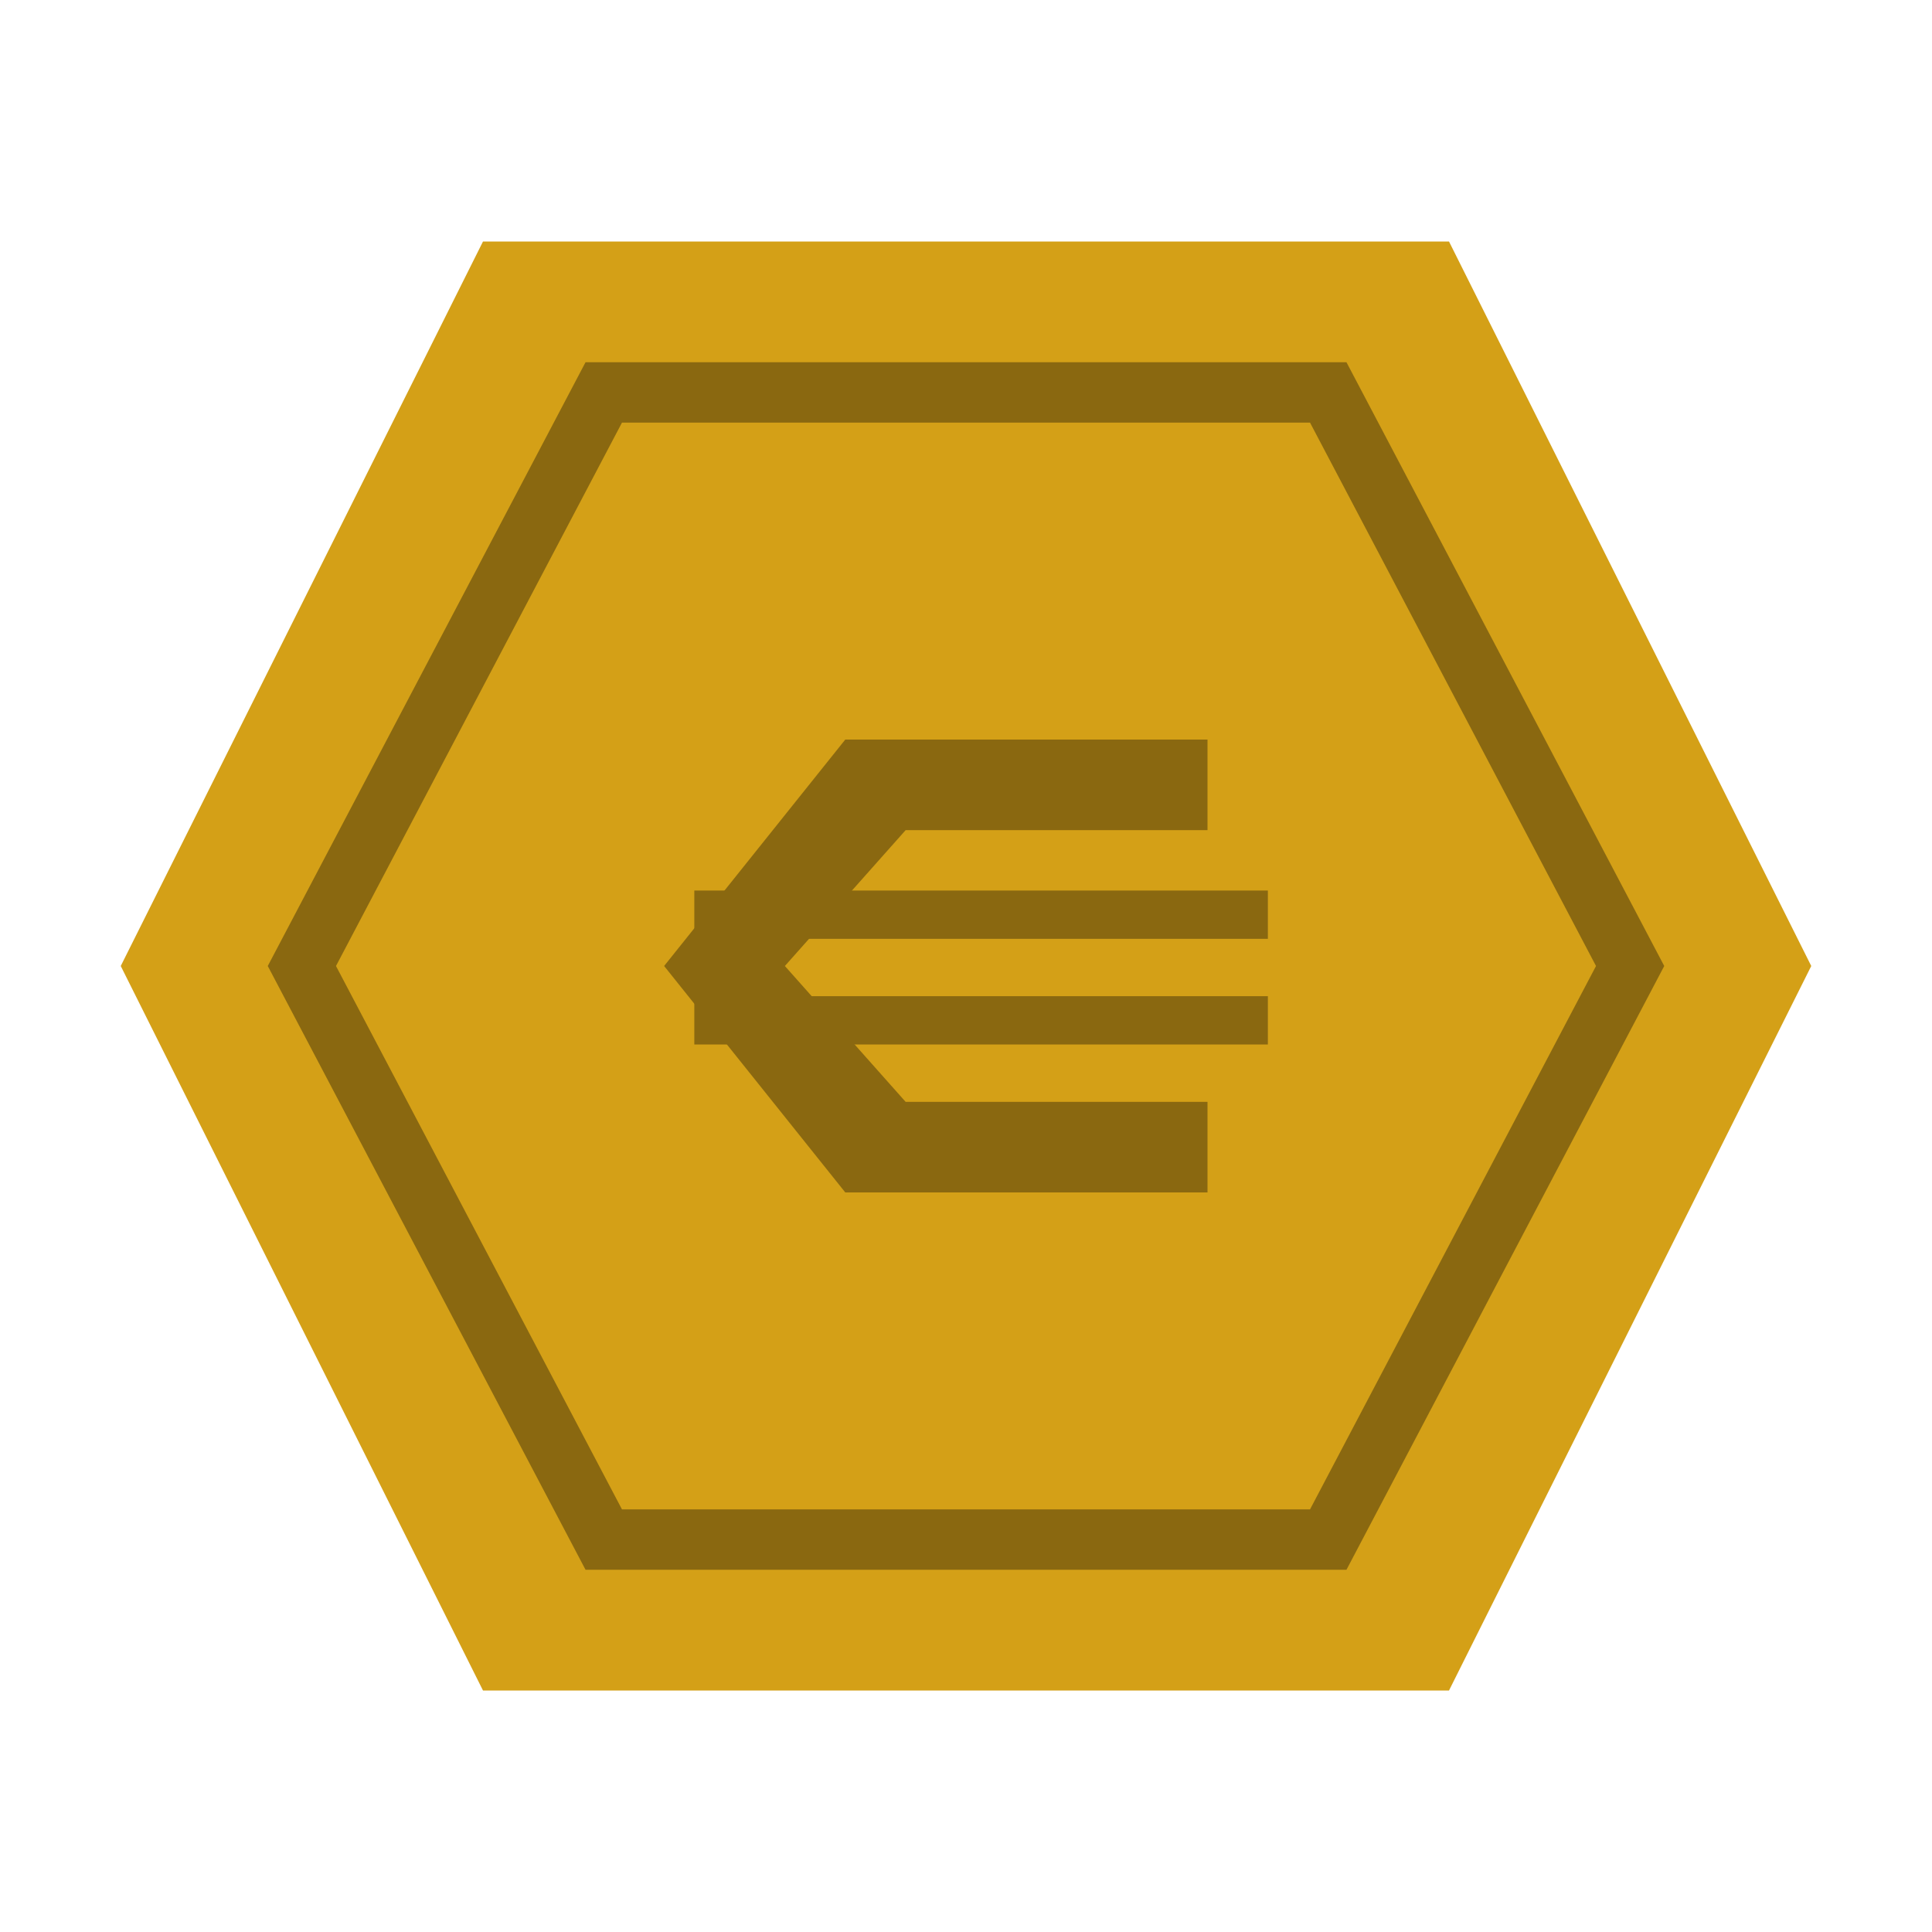
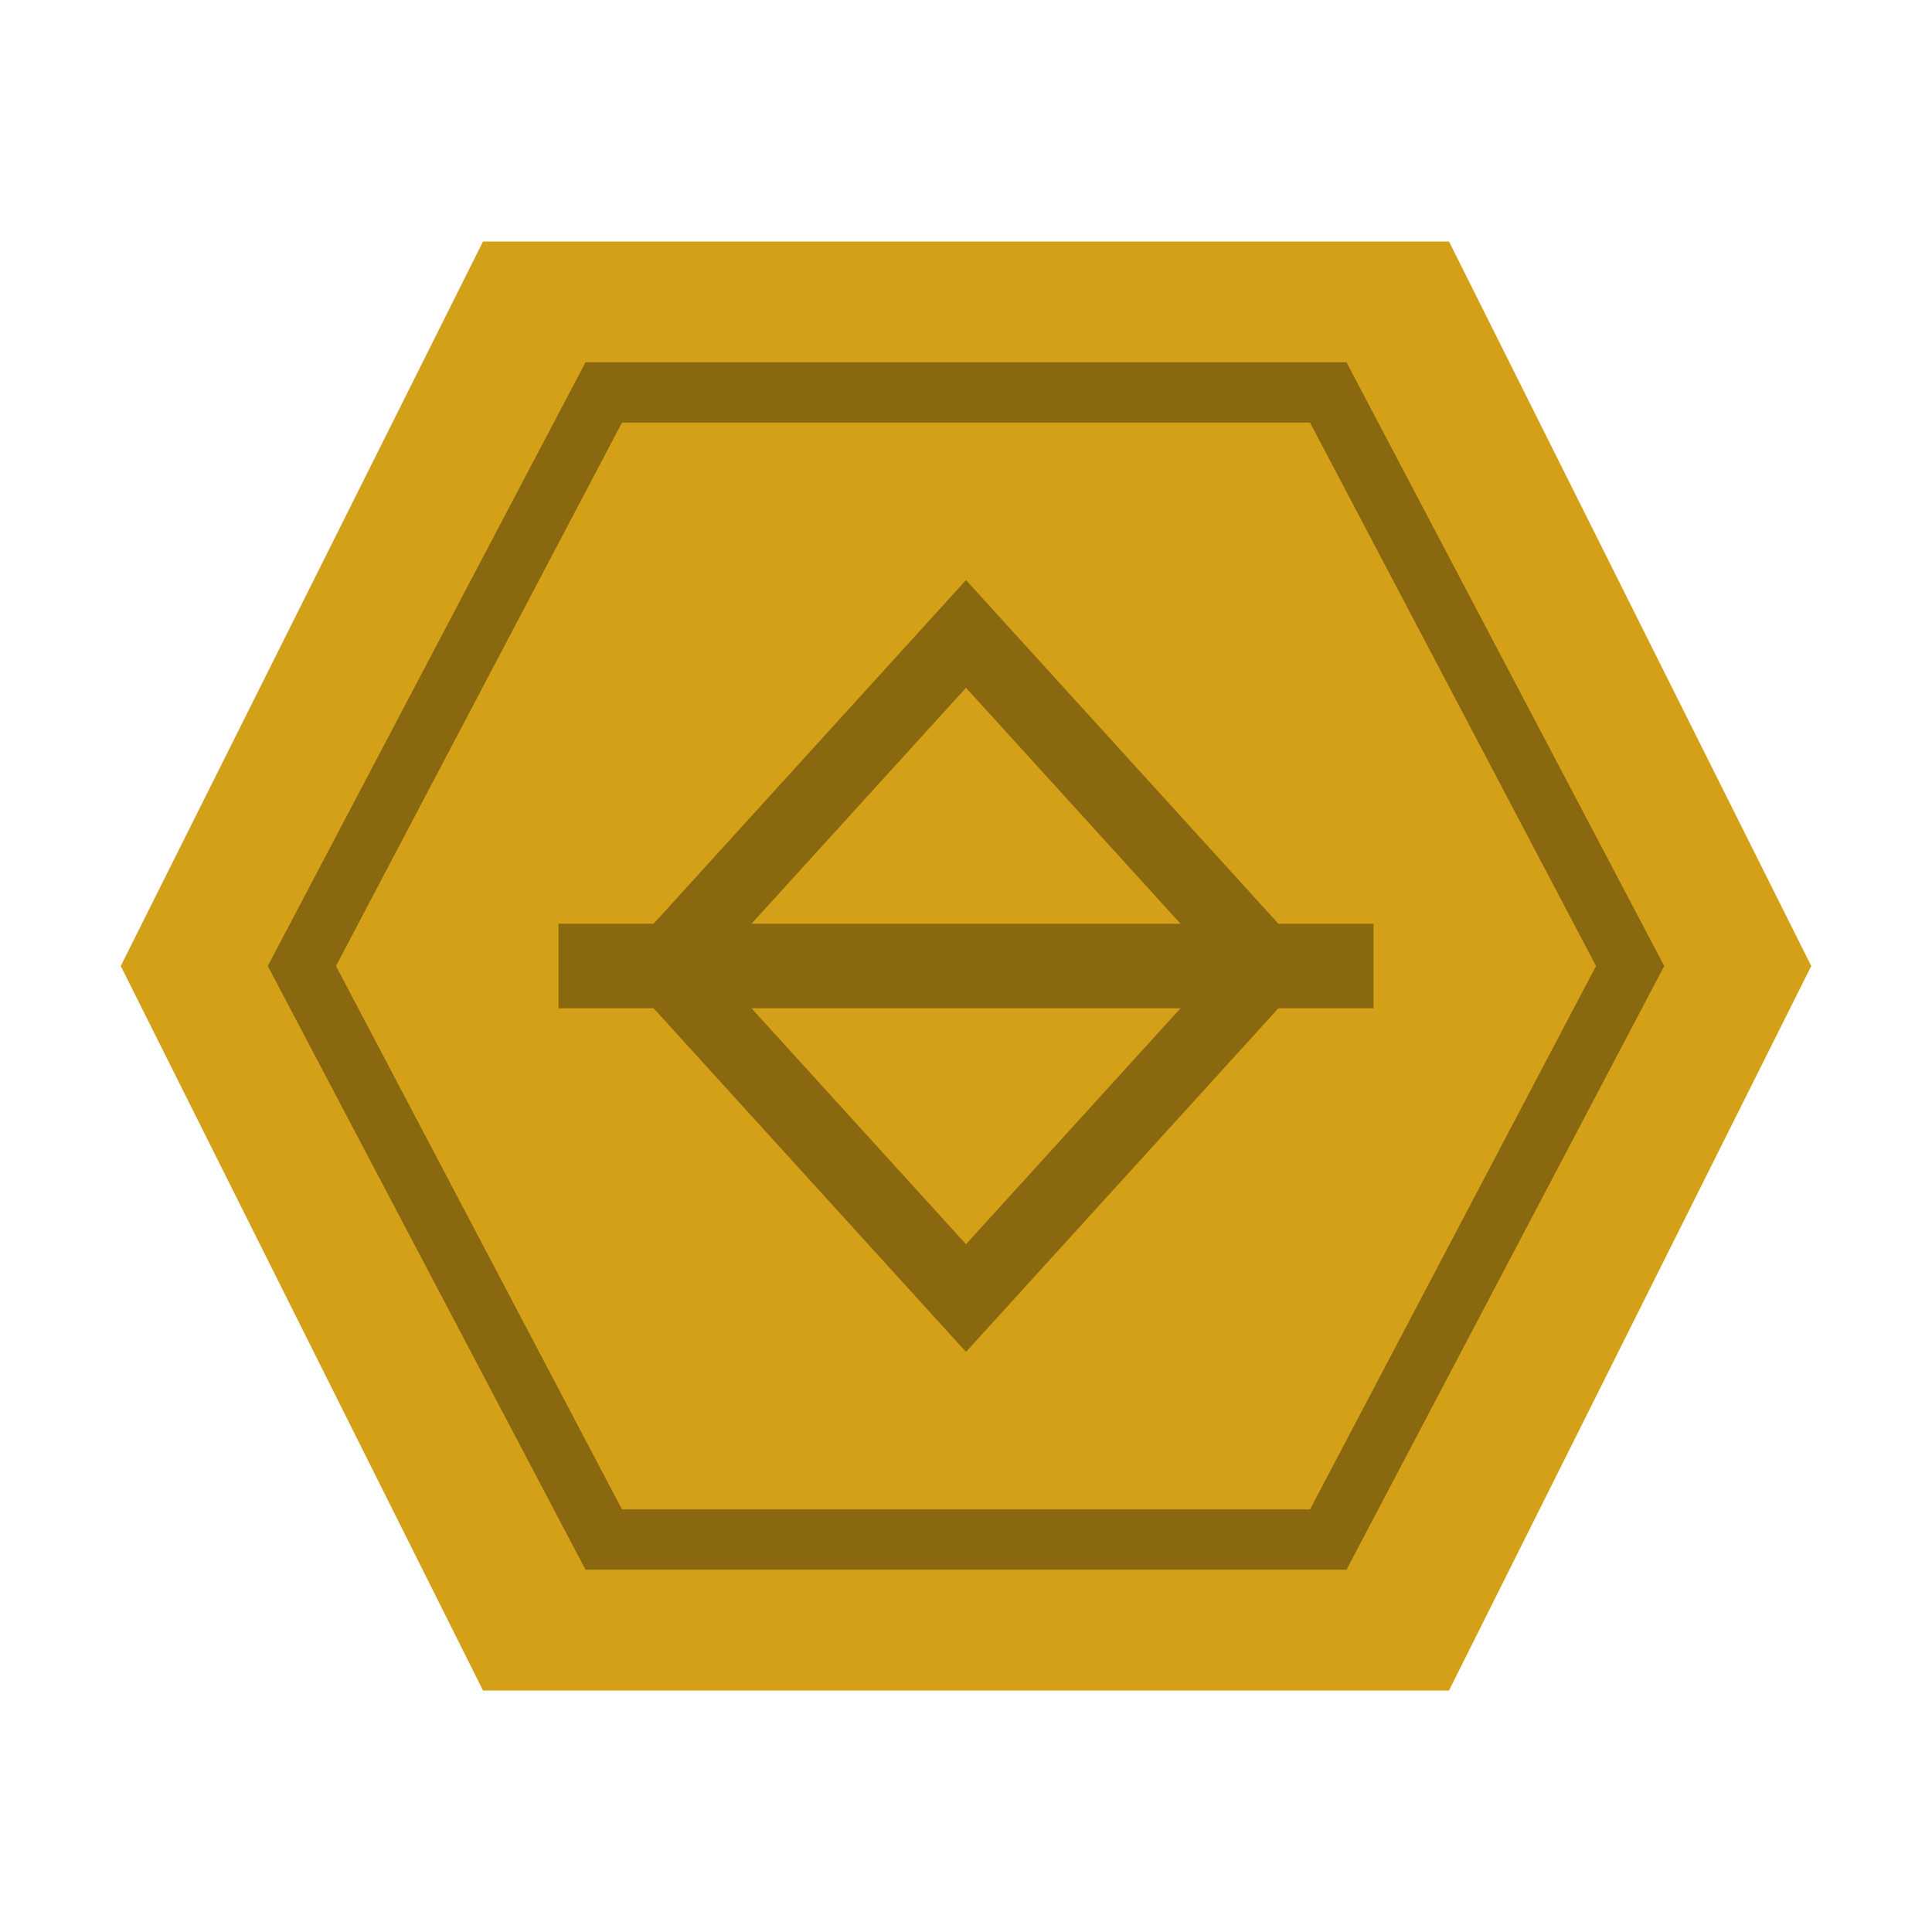
<svg xmlns="http://www.w3.org/2000/svg" viewBox="0 0 64 64" width="64" height="64">
  <polygon points="16,8 48,8 60,32 48,56 16,56 4,32" fill="#d4a017" />
  <polygon points="20,13 44,13 54,32 44,51 20,51 10,32" fill="none" stroke="#8a6810" stroke-width="2" stroke-linejoin="miter" />
-   <g fill="#8a6810">
-     <path d="M 40 24.5 L 28 24.5 L 22 32 L 28 39.5 L 40 39.5 L 40 36.5 L 30 36.5 L 26 32 L 30 27.5 L 40 27.5 Z" />
-     <rect x="23" y="29.5" width="19" height="1.6" />
-     <rect x="23" y="33" width="19" height="1.6" />
-   </g>
+   <polygon points="32,21 42,32 32,43 22,32" fill="none" stroke="#8a6810" stroke-width="2.4" stroke-linejoin="miter" />
+   <rect x="18.5" y="30.6" width="27" height="2.8" fill="#8a6810" />
</svg>
